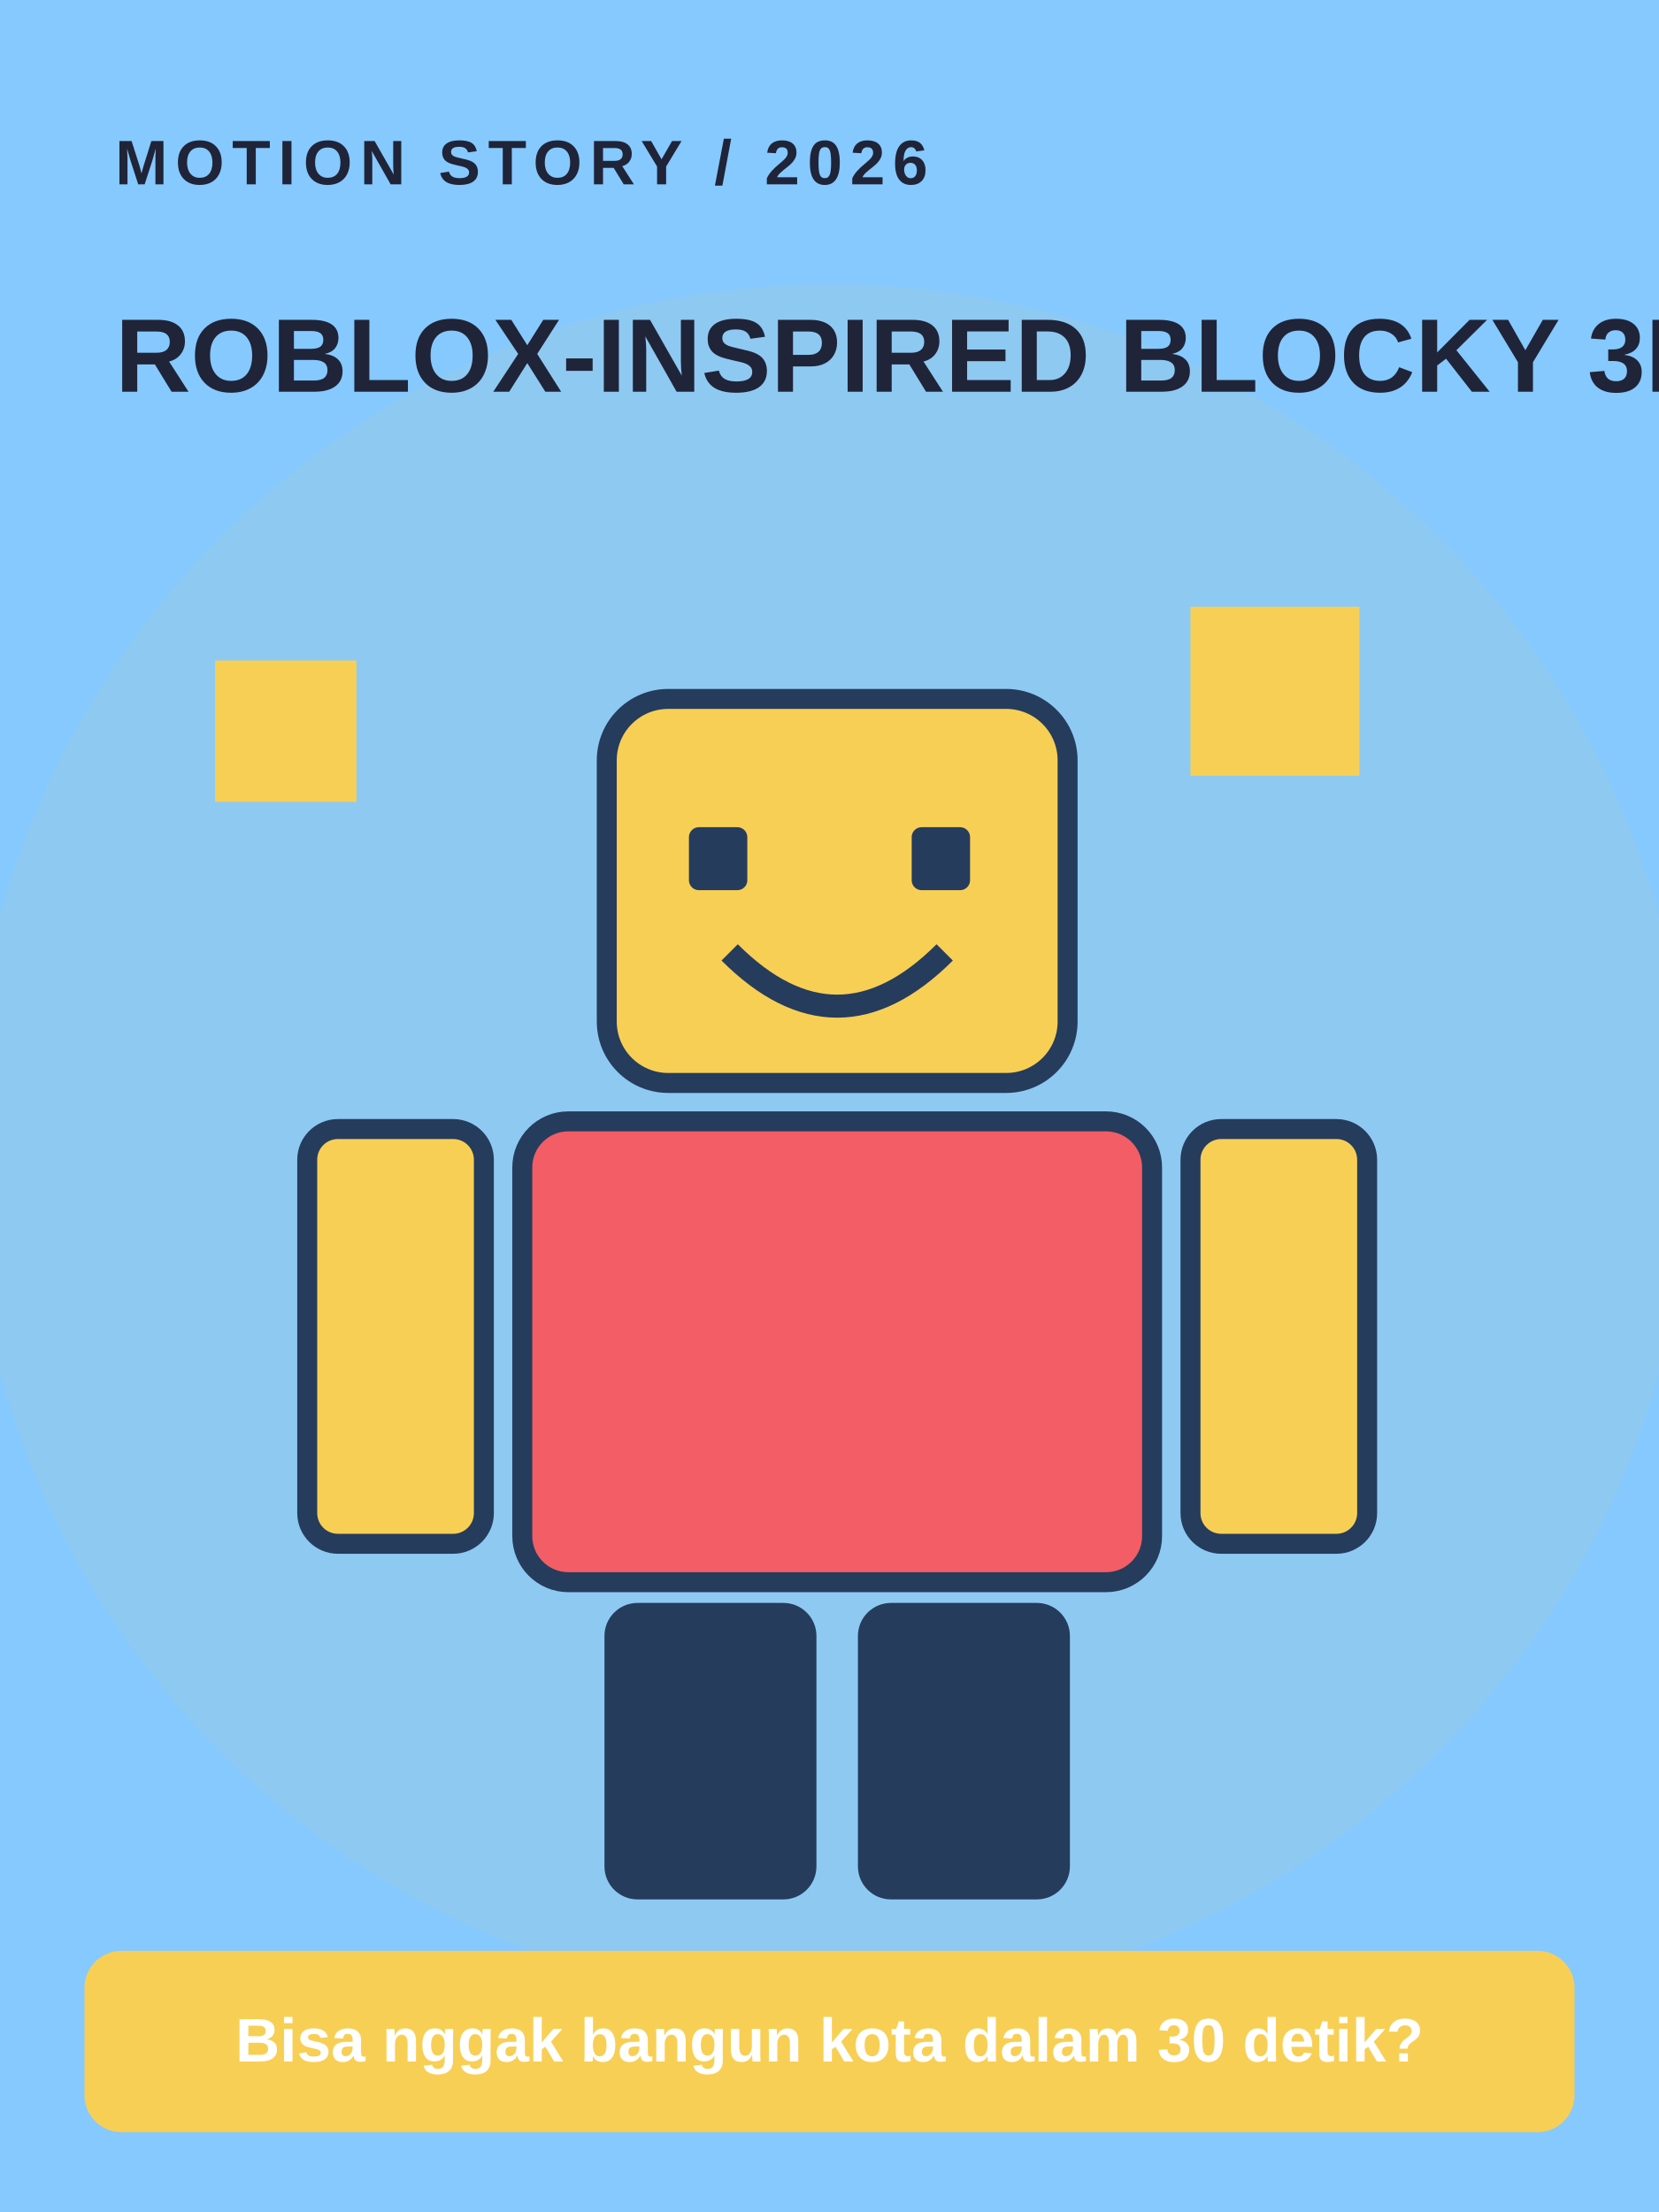
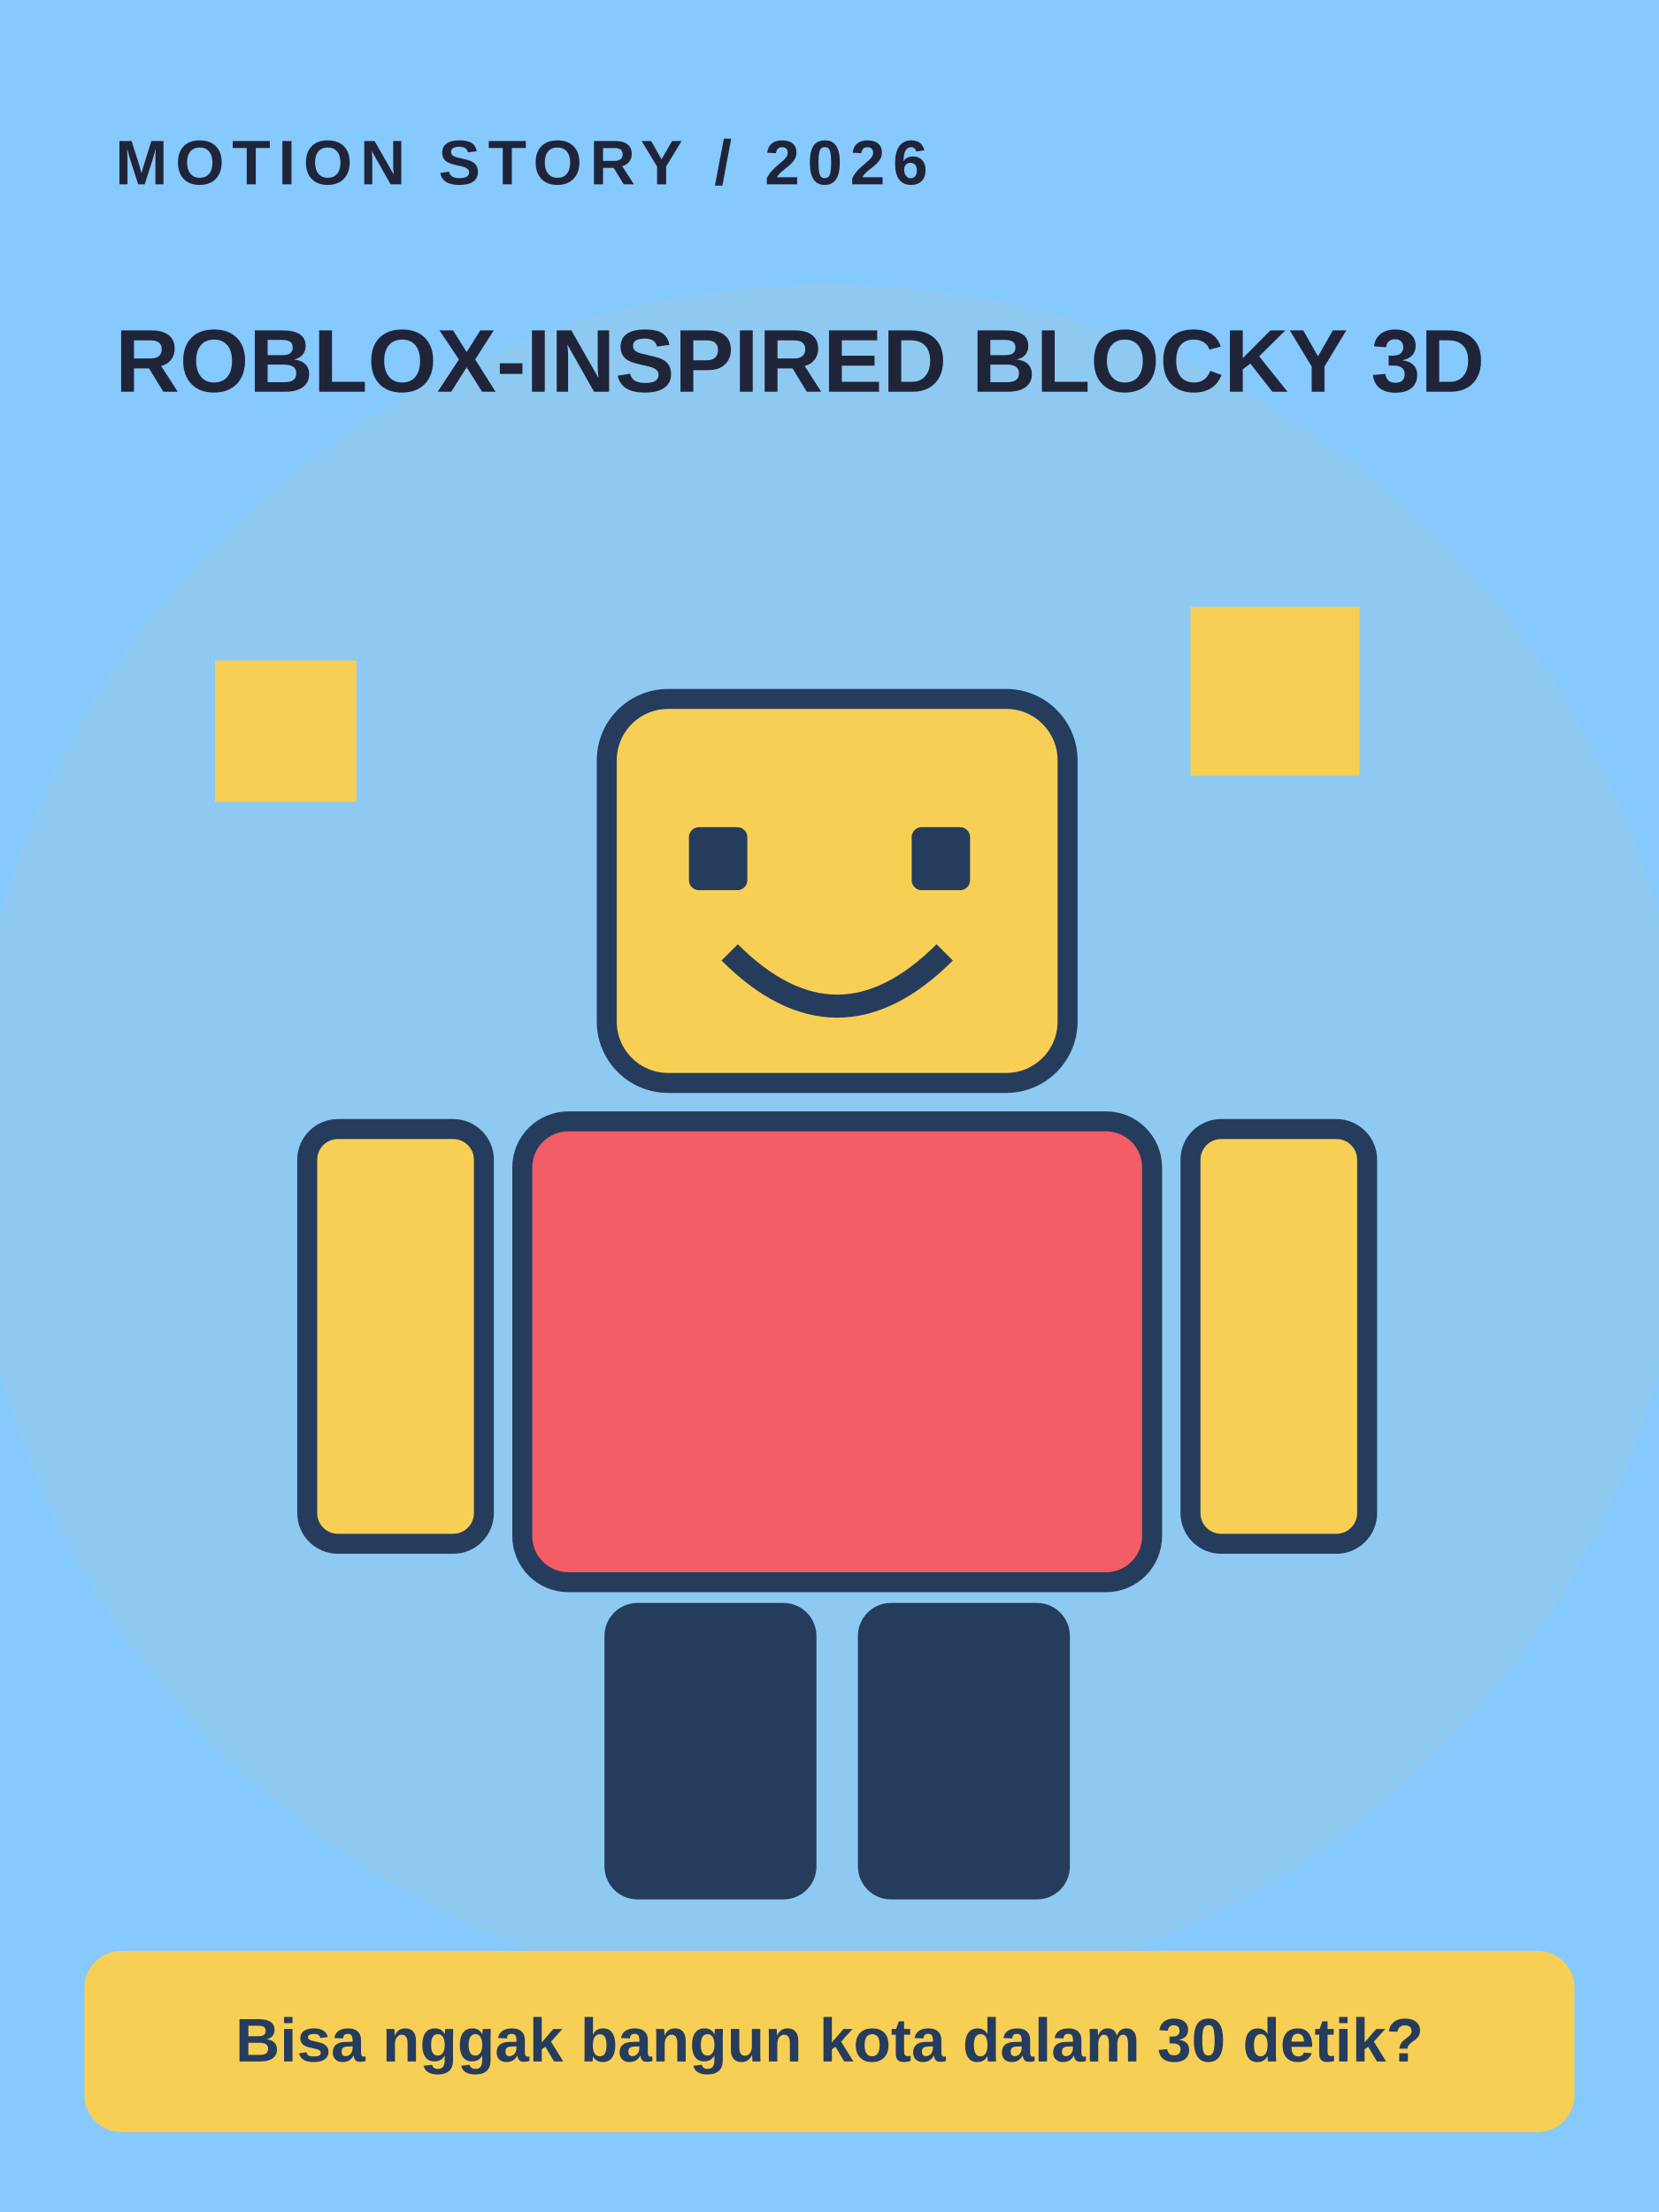
<svg xmlns="http://www.w3.org/2000/svg" viewBox="0 0 1080 1440" width="1080" height="1440" role="img" aria-label="Roblox-Inspired Blocky 3D motion-style reference">
  <rect width="1080" height="1440" fill="#85C9FF" />
  <circle cx="540" cy="745" r="560" fill="#F8CF55" opacity=".08" />
  <g font-family="Arial,Helvetica,sans-serif" fill="#202438">
    <text x="75" y="120" font-size="41" letter-spacing="5" font-weight="bold">MOTION STORY / 2026</text>
-     <text x="75" y="255" font-size="68" font-weight="900">ROBLOX-INSPIRED BLOCKY 3D</text>
+     <text x="75" y="255" font-size="58" font-weight="900">ROBLOX-INSPIRED BLOCKY 3D</text>
  </g>
  <g stroke="#253C5D" stroke-width="13" stroke-linejoin="round">
    <rect x="395" y="455" width="300" height="250" rx="40" fill="#F8CF55" />
    <rect x="340" y="730" width="410" height="300" rx="30" fill="#F35D65" />
    <rect x="200" y="735" width="115" height="270" rx="20" fill="#F8CF55" />
    <rect x="775" y="735" width="115" height="270" rx="20" fill="#F8CF55" />
    <rect x="400" y="1050" width="125" height="180" rx="15" fill="#253C5D" />
    <rect x="565" y="1050" width="125" height="180" rx="15" fill="#253C5D" />
    <rect x="455" y="545" width="25" height="28" fill="#253C5D" />
    <rect x="600" y="545" width="25" height="28" fill="#253C5D" />
    <path d="M475 620Q545 690 615 620" fill="none" stroke-width="15" />
  </g>
  <g fill="#F8CF55">
    <rect x="140" y="430" width="92" height="92" />
    <rect x="775" y="395" width="110" height="110" />
  </g>
  <rect x="55" y="1270" width="970" height="118" rx="24" fill="#F8CF55" />
-   <text x="540" y="1342" text-anchor="middle" font-family="Arial,Helvetica,sans-serif" font-size="40" font-weight="bold" fill="#FFFFFF">Bisa nggak bangun kota dalam 30 detik?</text>
+   <text x="540" y="1342" text-anchor="middle" font-family="Arial,Helvetica,sans-serif" font-size="40" font-weight="bold" fill="#253C5D">Bisa nggak bangun kota dalam 30 detik?</text>
</svg>
